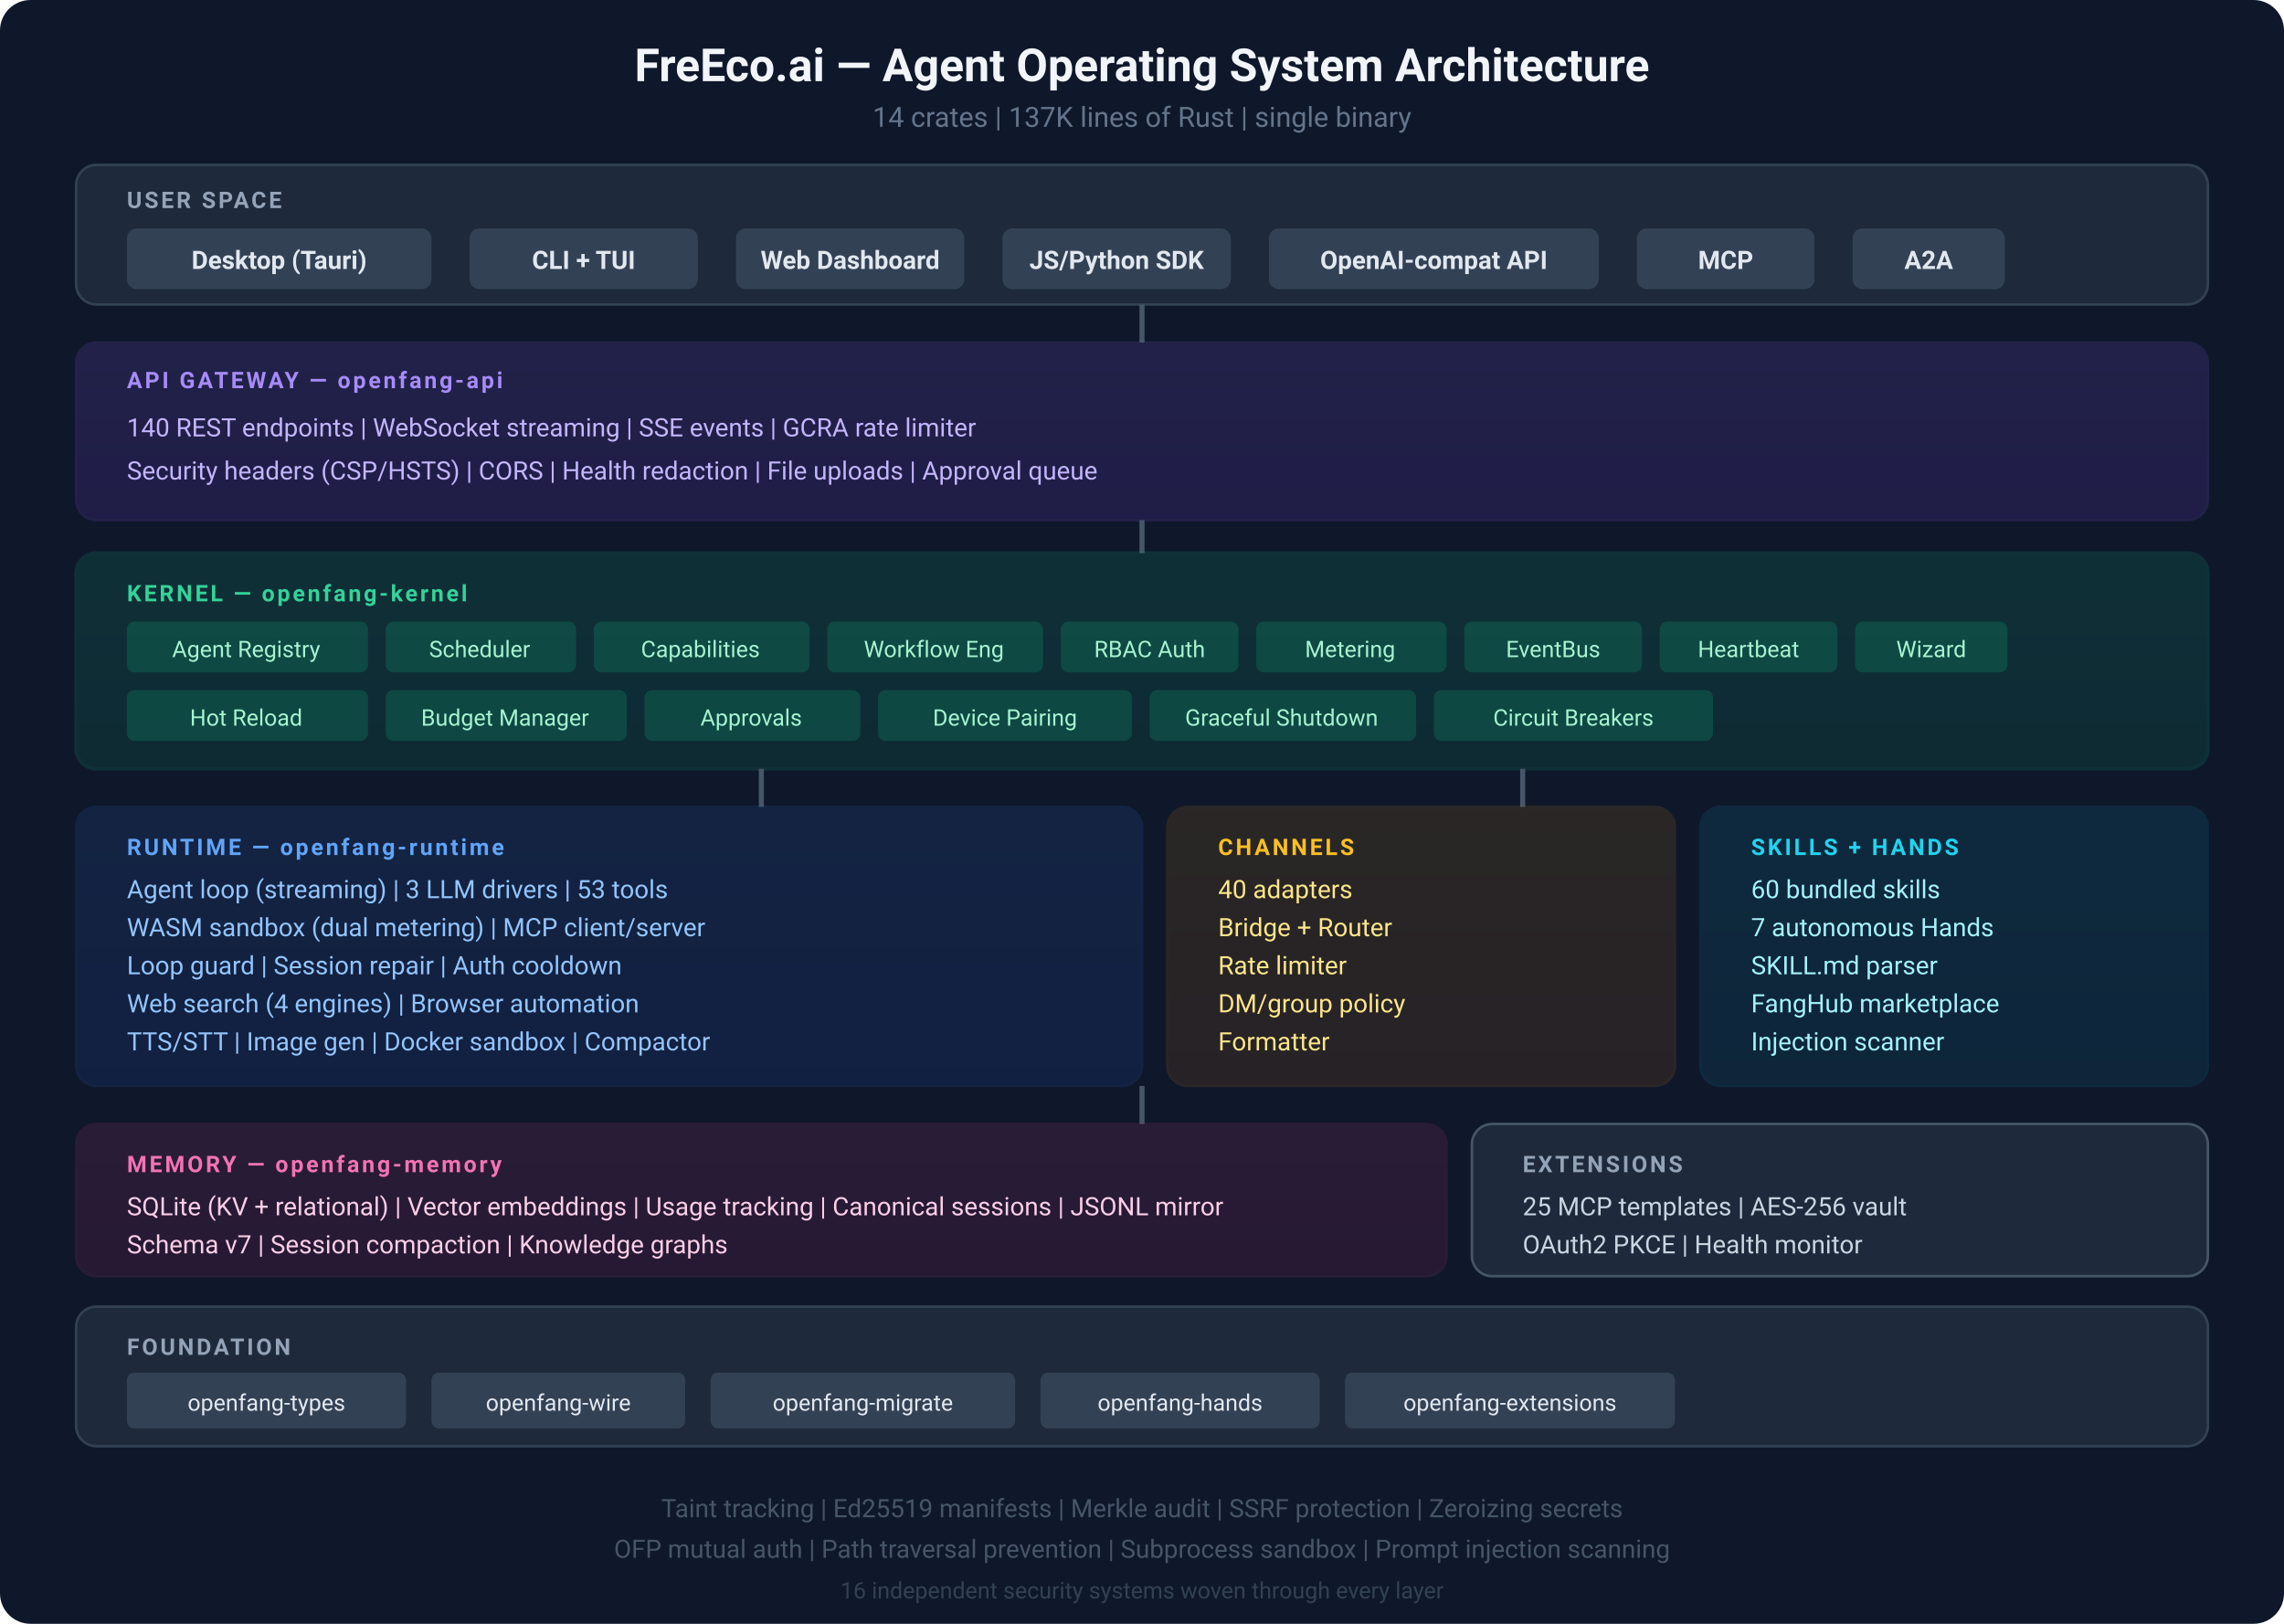
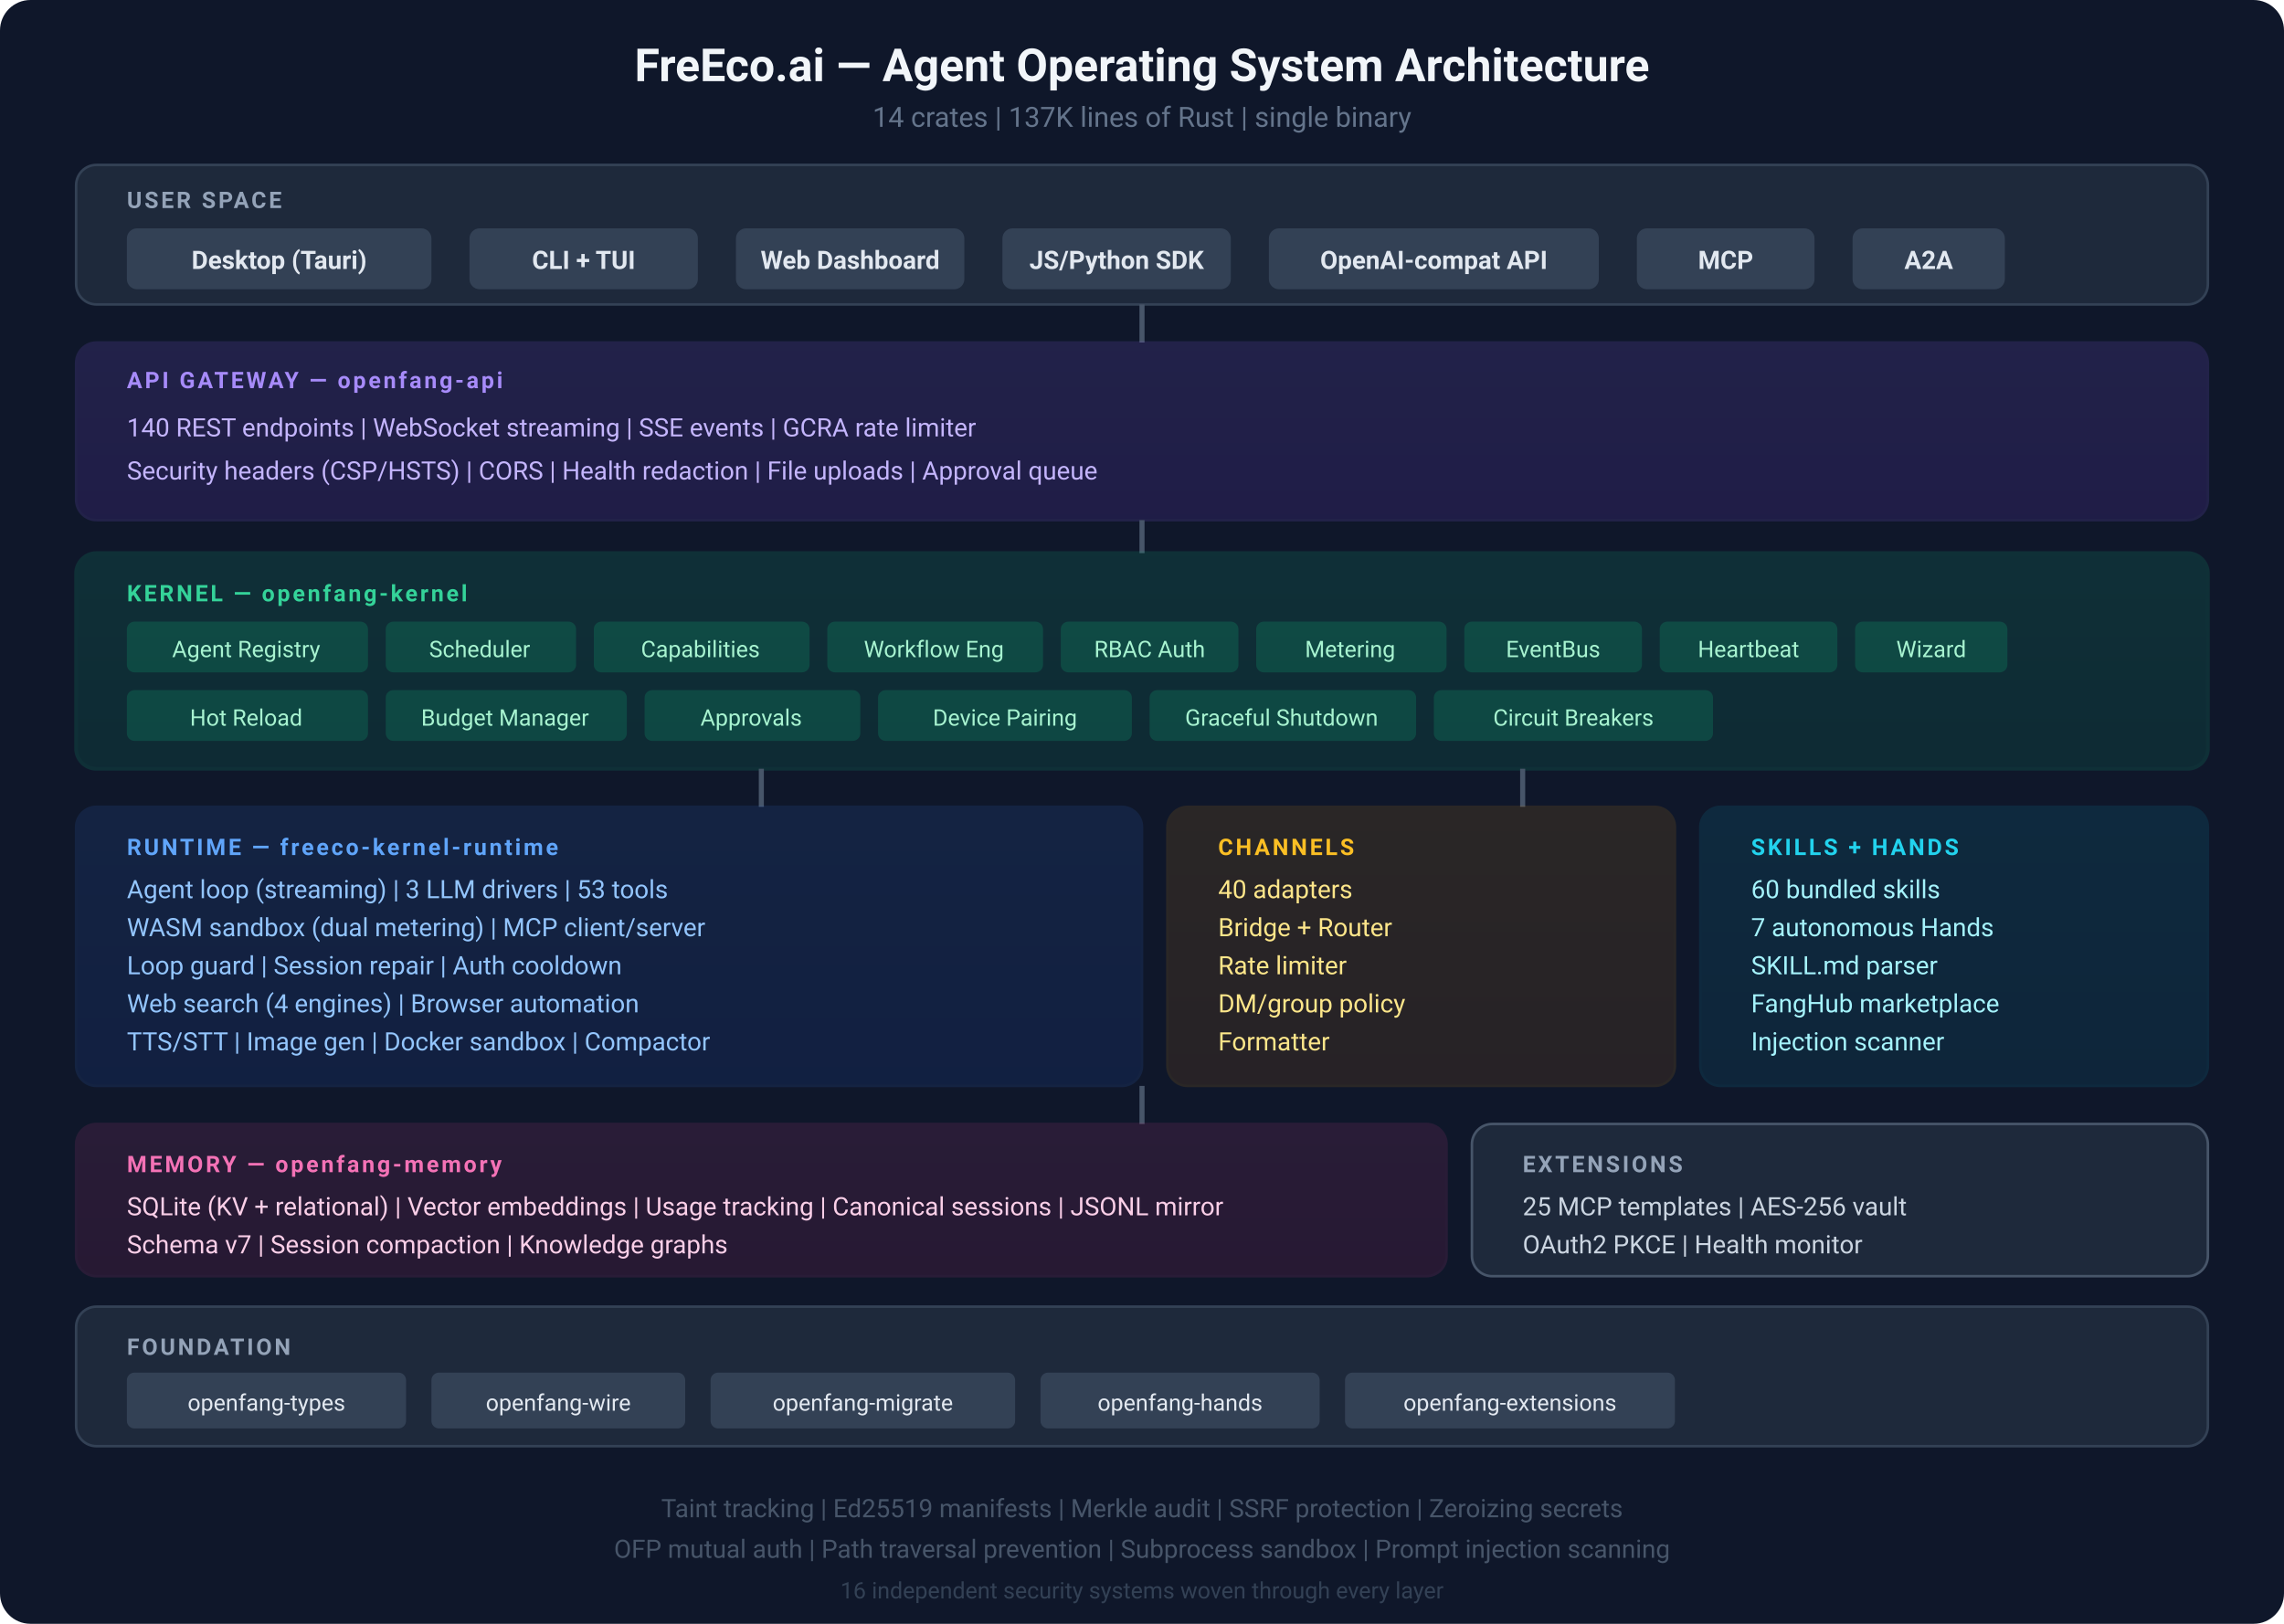
<svg xmlns="http://www.w3.org/2000/svg" viewBox="0 0 900 640" font-family="-apple-system,BlinkMacSystemFont,'Segoe UI',Roboto,Helvetica,Arial,sans-serif">
  <defs>
    <linearGradient id="kern" x1="0" y1="0" x2="0" y2="1">
      <stop offset="0%" stop-color="#10b981" />
      <stop offset="100%" stop-color="#059669" />
    </linearGradient>
    <linearGradient id="rt" x1="0" y1="0" x2="0" y2="1">
      <stop offset="0%" stop-color="#3b82f6" />
      <stop offset="100%" stop-color="#2563eb" />
    </linearGradient>
    <linearGradient id="api" x1="0" y1="0" x2="0" y2="1">
      <stop offset="0%" stop-color="#8b5cf6" />
      <stop offset="100%" stop-color="#7c3aed" />
    </linearGradient>
    <linearGradient id="ch" x1="0" y1="0" x2="0" y2="1">
      <stop offset="0%" stop-color="#f59e0b" />
      <stop offset="100%" stop-color="#d97706" />
    </linearGradient>
    <linearGradient id="mem" x1="0" y1="0" x2="0" y2="1">
      <stop offset="0%" stop-color="#ec4899" />
      <stop offset="100%" stop-color="#db2777" />
    </linearGradient>
    <linearGradient id="ext" x1="0" y1="0" x2="0" y2="1">
      <stop offset="0%" stop-color="#06b6d4" />
      <stop offset="100%" stop-color="#0891b2" />
    </linearGradient>
  </defs>
  <rect width="900" height="640" rx="12" fill="#0f172a" />
  <text x="450" y="32" text-anchor="middle" fill="#f1f5f9" font-size="18" font-weight="700">FreEco.ai — Agent Operating System Architecture</text>
  <text x="450" y="50" text-anchor="middle" fill="#64748b" font-size="11">14 crates | 137K lines of Rust | single binary</text>
  <rect x="30" y="65" width="840" height="55" rx="8" fill="#1e293b" stroke="#334155" stroke-width="1" />
  <text x="50" y="82" fill="#94a3b8" font-size="9" font-weight="600" letter-spacing="1">USER SPACE</text>
  <rect x="50" y="90" width="120" height="24" rx="4" fill="#334155" />
  <text x="110" y="106" text-anchor="middle" fill="#e2e8f0" font-size="10" font-weight="600">Desktop (Tauri)</text>
  <rect x="185" y="90" width="90" height="24" rx="4" fill="#334155" />
  <text x="230" y="106" text-anchor="middle" fill="#e2e8f0" font-size="10" font-weight="600">CLI + TUI</text>
  <rect x="290" y="90" width="90" height="24" rx="4" fill="#334155" />
  <text x="335" y="106" text-anchor="middle" fill="#e2e8f0" font-size="10" font-weight="600">Web Dashboard</text>
  <rect x="395" y="90" width="90" height="24" rx="4" fill="#334155" />
  <text x="440" y="106" text-anchor="middle" fill="#e2e8f0" font-size="10" font-weight="600">JS/Python SDK</text>
  <rect x="500" y="90" width="130" height="24" rx="4" fill="#334155" />
  <text x="565" y="106" text-anchor="middle" fill="#e2e8f0" font-size="10" font-weight="600">OpenAI-compat API</text>
  <rect x="645" y="90" width="70" height="24" rx="4" fill="#334155" />
  <text x="680" y="106" text-anchor="middle" fill="#e2e8f0" font-size="10" font-weight="600">MCP</text>
  <rect x="730" y="90" width="60" height="24" rx="4" fill="#334155" />
  <text x="760" y="106" text-anchor="middle" fill="#e2e8f0" font-size="10" font-weight="600">A2A</text>
  <line x1="450" y1="120" x2="450" y2="135" stroke="#475569" stroke-width="2" marker-end="url(#arrowhead)" />
  <rect x="30" y="135" width="840" height="70" rx="8" fill="url(#api)" opacity="0.15" stroke="#8b5cf6" stroke-width="1" />
  <text x="50" y="153" fill="#a78bfa" font-size="9" font-weight="600" letter-spacing="1">API GATEWAY — openfang-api</text>
  <text x="50" y="172" fill="#c4b5fd" font-size="10">140 REST endpoints | WebSocket streaming | SSE events | GCRA rate limiter</text>
  <text x="50" y="189" fill="#c4b5fd" font-size="10">Security headers (CSP/HSTS) | CORS | Health redaction | File uploads | Approval queue</text>
  <line x1="450" y1="205" x2="450" y2="218" stroke="#475569" stroke-width="2" />
  <rect x="30" y="218" width="840" height="85" rx="8" fill="url(#kern)" opacity="0.15" stroke="#10b981" stroke-width="1.5" />
  <text x="50" y="237" fill="#34d399" font-size="9" font-weight="600" letter-spacing="1">KERNEL — openfang-kernel</text>
  <rect x="50" y="245" width="95" height="20" rx="3" fill="#10b98133" />
  <text x="97" y="259" text-anchor="middle" fill="#a7f3d0" font-size="9">Agent Registry</text>
  <rect x="152" y="245" width="75" height="20" rx="3" fill="#10b98133" />
  <text x="189" y="259" text-anchor="middle" fill="#a7f3d0" font-size="9">Scheduler</text>
  <rect x="234" y="245" width="85" height="20" rx="3" fill="#10b98133" />
  <text x="276" y="259" text-anchor="middle" fill="#a7f3d0" font-size="9">Capabilities</text>
  <rect x="326" y="245" width="85" height="20" rx="3" fill="#10b98133" />
  <text x="368" y="259" text-anchor="middle" fill="#a7f3d0" font-size="9">Workflow Eng</text>
  <rect x="418" y="245" width="70" height="20" rx="3" fill="#10b98133" />
  <text x="453" y="259" text-anchor="middle" fill="#a7f3d0" font-size="9">RBAC Auth</text>
  <rect x="495" y="245" width="75" height="20" rx="3" fill="#10b98133" />
  <text x="532" y="259" text-anchor="middle" fill="#a7f3d0" font-size="9">Metering</text>
  <rect x="577" y="245" width="70" height="20" rx="3" fill="#10b98133" />
  <text x="612" y="259" text-anchor="middle" fill="#a7f3d0" font-size="9">EventBus</text>
  <rect x="654" y="245" width="70" height="20" rx="3" fill="#10b98133" />
  <text x="689" y="259" text-anchor="middle" fill="#a7f3d0" font-size="9">Heartbeat</text>
  <rect x="731" y="245" width="60" height="20" rx="3" fill="#10b98133" />
  <text x="761" y="259" text-anchor="middle" fill="#a7f3d0" font-size="9">Wizard</text>
  <rect x="50" y="272" width="95" height="20" rx="3" fill="#10b98133" />
  <text x="97" y="286" text-anchor="middle" fill="#a7f3d0" font-size="9">Hot Reload</text>
  <rect x="152" y="272" width="95" height="20" rx="3" fill="#10b98133" />
  <text x="199" y="286" text-anchor="middle" fill="#a7f3d0" font-size="9">Budget Manager</text>
  <rect x="254" y="272" width="85" height="20" rx="3" fill="#10b98133" />
  <text x="296" y="286" text-anchor="middle" fill="#a7f3d0" font-size="9">Approvals</text>
  <rect x="346" y="272" width="100" height="20" rx="3" fill="#10b98133" />
  <text x="396" y="286" text-anchor="middle" fill="#a7f3d0" font-size="9">Device Pairing</text>
  <rect x="453" y="272" width="105" height="20" rx="3" fill="#10b98133" />
  <text x="505" y="286" text-anchor="middle" fill="#a7f3d0" font-size="9">Graceful Shutdown</text>
  <rect x="565" y="272" width="110" height="20" rx="3" fill="#10b98133" />
  <text x="620" y="286" text-anchor="middle" fill="#a7f3d0" font-size="9">Circuit Breakers</text>
  <line x1="300" y1="303" x2="300" y2="318" stroke="#475569" stroke-width="2" />
  <line x1="600" y1="303" x2="600" y2="318" stroke="#475569" stroke-width="2" />
  <rect x="30" y="318" width="420" height="110" rx="8" fill="url(#rt)" opacity="0.12" stroke="#3b82f6" stroke-width="1" />
-   <text x="50" y="337" fill="#60a5fa" font-size="9" font-weight="600" letter-spacing="1">RUNTIME — openfang-runtime</text>
+   <text x="50" y="337" fill="#60a5fa" font-size="9" font-weight="600" letter-spacing="1">RUNTIME — freeco-kernel-runtime</text>
  <text x="50" y="354" fill="#93c5fd" font-size="10">Agent loop (streaming) | 3 LLM drivers | 53 tools</text>
  <text x="50" y="369" fill="#93c5fd" font-size="10">WASM sandbox (dual metering) | MCP client/server</text>
  <text x="50" y="384" fill="#93c5fd" font-size="10">Loop guard | Session repair | Auth cooldown</text>
  <text x="50" y="399" fill="#93c5fd" font-size="10">Web search (4 engines) | Browser automation</text>
  <text x="50" y="414" fill="#93c5fd" font-size="10">TTS/STT | Image gen | Docker sandbox | Compactor</text>
  <rect x="460" y="318" width="200" height="110" rx="8" fill="url(#ch)" opacity="0.12" stroke="#f59e0b" stroke-width="1" />
  <text x="480" y="337" fill="#fbbf24" font-size="9" font-weight="600" letter-spacing="1">CHANNELS</text>
  <text x="480" y="354" fill="#fde68a" font-size="10">40 adapters</text>
  <text x="480" y="369" fill="#fde68a" font-size="10">Bridge + Router</text>
  <text x="480" y="384" fill="#fde68a" font-size="10">Rate limiter</text>
  <text x="480" y="399" fill="#fde68a" font-size="10">DM/group policy</text>
  <text x="480" y="414" fill="#fde68a" font-size="10">Formatter</text>
  <rect x="670" y="318" width="200" height="110" rx="8" fill="url(#ext)" opacity="0.12" stroke="#06b6d4" stroke-width="1" />
  <text x="690" y="337" fill="#22d3ee" font-size="9" font-weight="600" letter-spacing="1">SKILLS + HANDS</text>
  <text x="690" y="354" fill="#a5f3fc" font-size="10">60 bundled skills</text>
  <text x="690" y="369" fill="#a5f3fc" font-size="10">7 autonomous Hands</text>
  <text x="690" y="384" fill="#a5f3fc" font-size="10">SKILL.md parser</text>
  <text x="690" y="399" fill="#a5f3fc" font-size="10">FangHub marketplace</text>
  <text x="690" y="414" fill="#a5f3fc" font-size="10">Injection scanner</text>
  <line x1="450" y1="428" x2="450" y2="443" stroke="#475569" stroke-width="2" />
  <rect x="30" y="443" width="540" height="60" rx="8" fill="url(#mem)" opacity="0.12" stroke="#ec4899" stroke-width="1" />
  <text x="50" y="462" fill="#f472b6" font-size="9" font-weight="600" letter-spacing="1">MEMORY — openfang-memory</text>
  <text x="50" y="479" fill="#fbcfe8" font-size="10">SQLite (KV + relational) | Vector embeddings | Usage tracking | Canonical sessions | JSONL mirror</text>
  <text x="50" y="494" fill="#fbcfe8" font-size="10">Schema v7 | Session compaction | Knowledge graphs</text>
  <rect x="580" y="443" width="290" height="60" rx="8" fill="#1e293b" stroke="#475569" stroke-width="1" />
  <text x="600" y="462" fill="#94a3b8" font-size="9" font-weight="600" letter-spacing="1">EXTENSIONS</text>
  <text x="600" y="479" fill="#cbd5e1" font-size="10">25 MCP templates | AES-256 vault</text>
  <text x="600" y="494" fill="#cbd5e1" font-size="10">OAuth2 PKCE | Health monitor</text>
  <rect x="30" y="515" width="840" height="55" rx="8" fill="#1e293b" stroke="#334155" stroke-width="1" />
  <text x="50" y="534" fill="#94a3b8" font-size="9" font-weight="600" letter-spacing="1">FOUNDATION</text>
  <rect x="50" y="541" width="110" height="22" rx="3" fill="#334155" />
  <text x="105" y="556" text-anchor="middle" fill="#e2e8f0" font-size="9">openfang-types</text>
  <rect x="170" y="541" width="100" height="22" rx="3" fill="#334155" />
  <text x="220" y="556" text-anchor="middle" fill="#e2e8f0" font-size="9">openfang-wire</text>
  <rect x="280" y="541" width="120" height="22" rx="3" fill="#334155" />
  <text x="340" y="556" text-anchor="middle" fill="#e2e8f0" font-size="9">openfang-migrate</text>
  <rect x="410" y="541" width="110" height="22" rx="3" fill="#334155" />
  <text x="465" y="556" text-anchor="middle" fill="#e2e8f0" font-size="9">openfang-hands</text>
  <rect x="530" y="541" width="130" height="22" rx="3" fill="#334155" />
  <text x="595" y="556" text-anchor="middle" fill="#e2e8f0" font-size="9">openfang-extensions</text>
  <text x="450" y="598" text-anchor="middle" fill="#475569" font-size="10">Taint tracking | Ed25519 manifests | Merkle audit | SSRF protection | Zeroizing secrets</text>
  <text x="450" y="614" text-anchor="middle" fill="#475569" font-size="10">OFP mutual auth | Path traversal prevention | Subprocess sandbox | Prompt injection scanning</text>
  <text x="450" y="630" text-anchor="middle" fill="#334155" font-size="9">16 independent security systems woven through every layer</text>
</svg>
